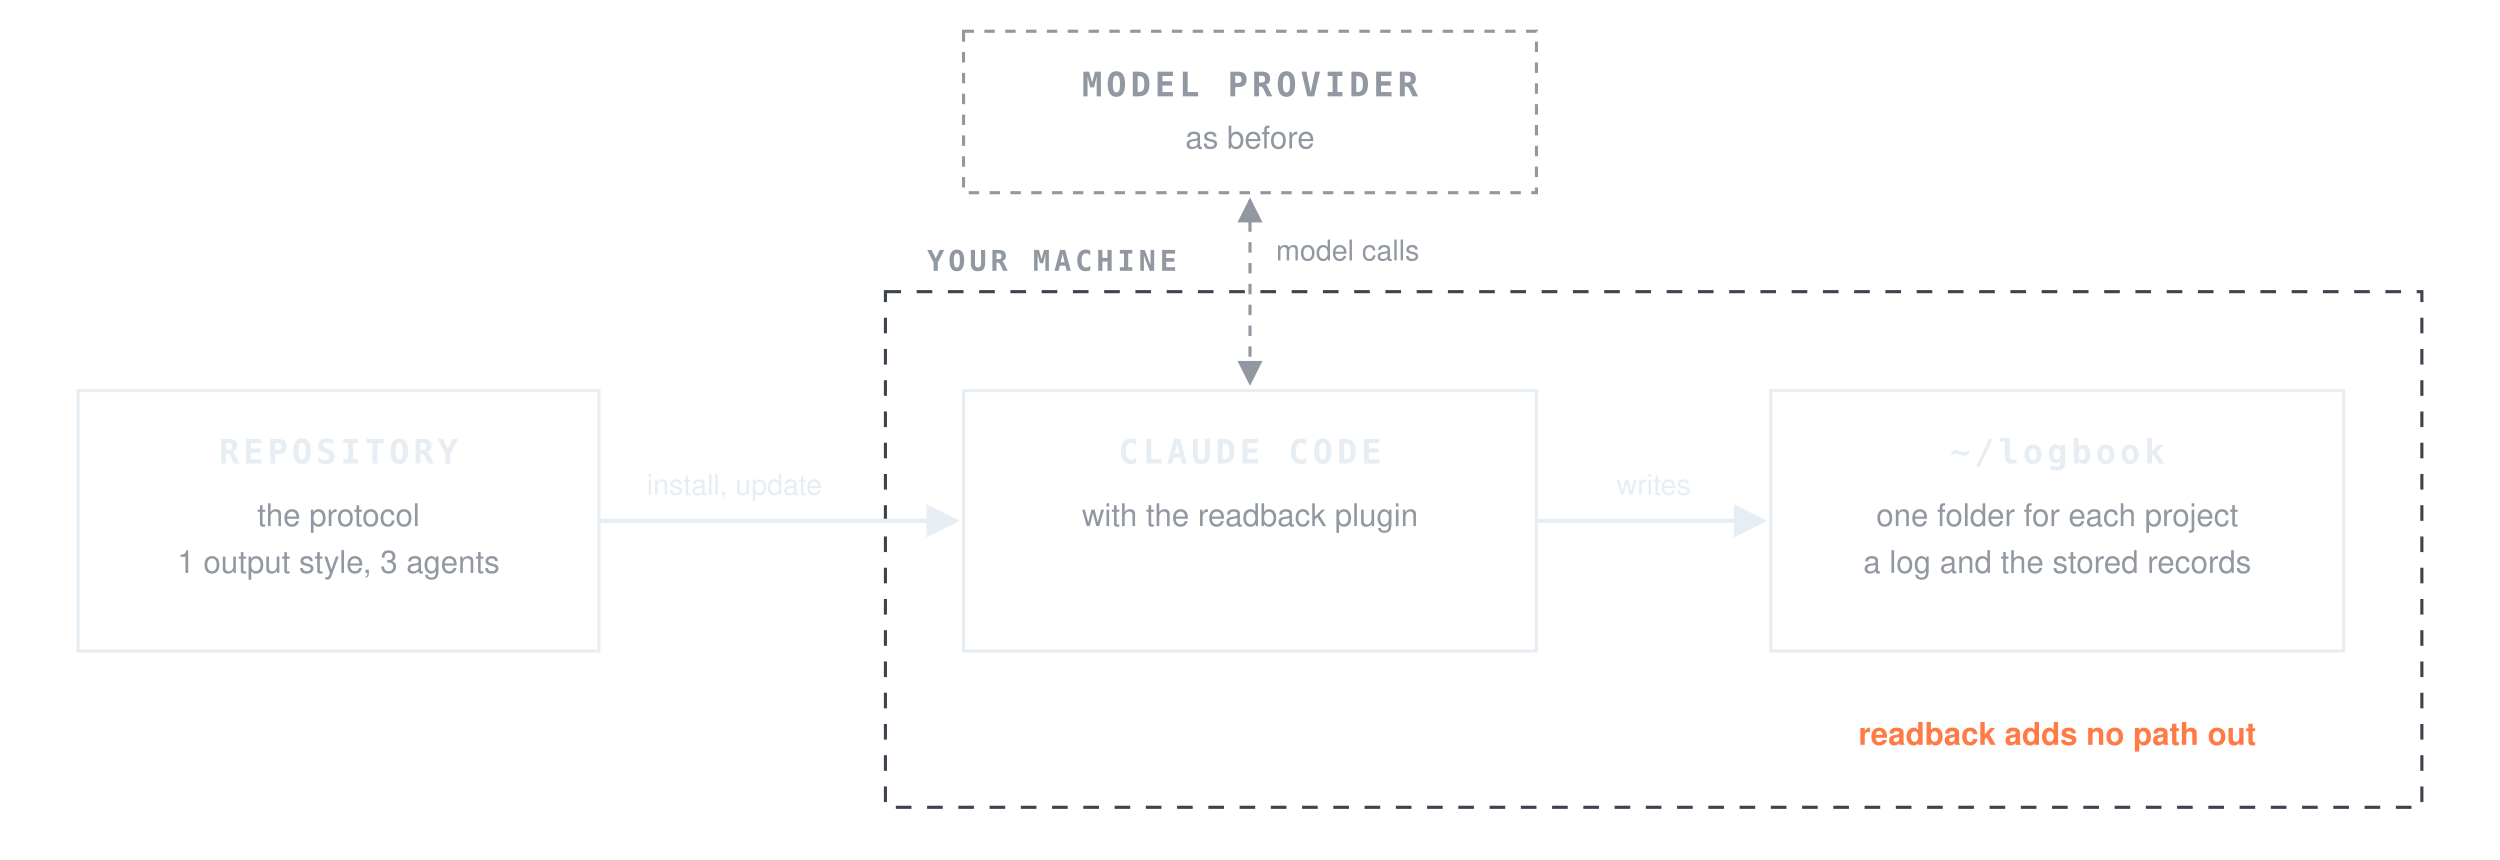
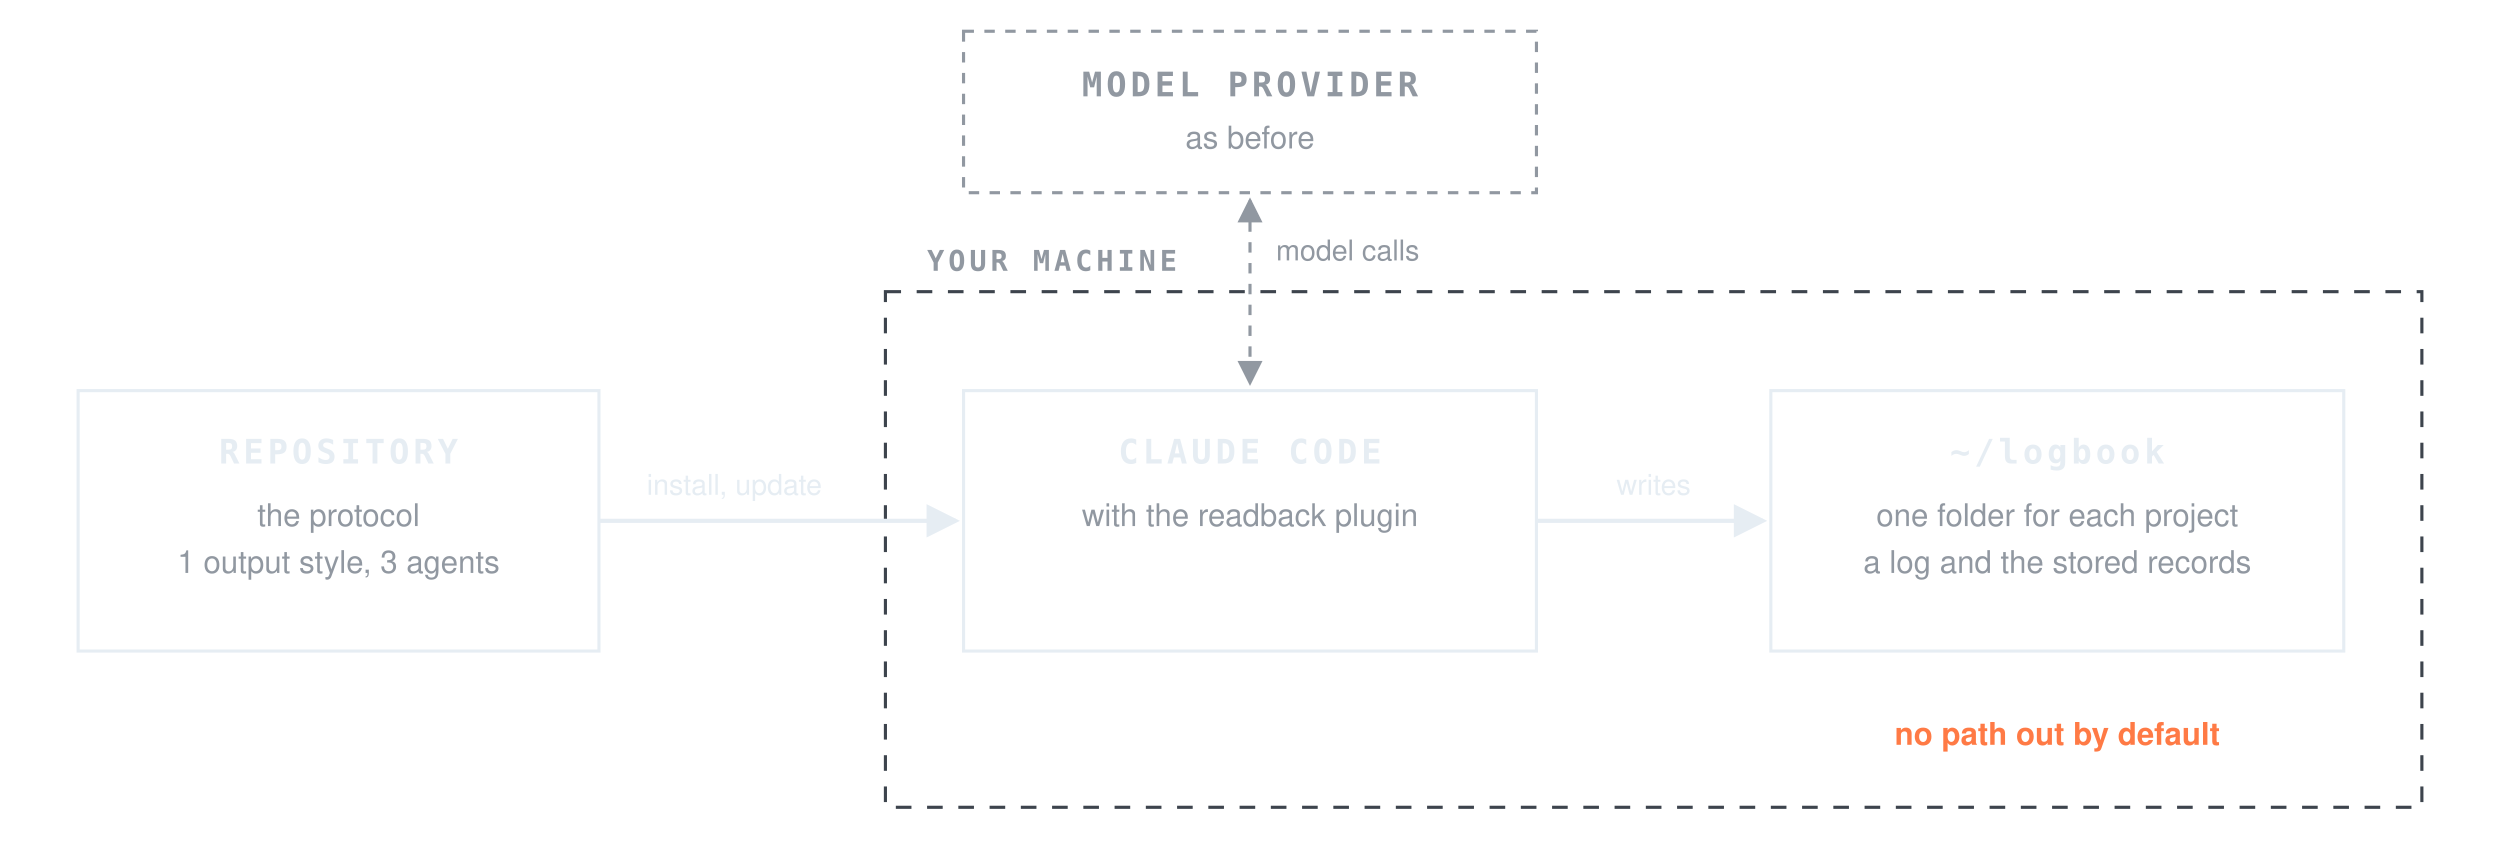
- <svg xmlns="http://www.w3.org/2000/svg" viewBox="0 0 960 330" width="960" height="330" role="img" aria-label="The repository installs rules into Claude Code. Claude Code writes records to a local logbook folder. readback adds no path out of the machine.">
+ <svg xmlns="http://www.w3.org/2000/svg" viewBox="0 0 960 330" width="960" height="330" role="img" aria-label="The repository installs rules into Claude Code. Claude Code writes records to a local logbook folder. By default readback adds no path out of the machine.">
  <defs>
    <marker id="a-fg" viewBox="0 0 8 8" refX="7" refY="4" markerWidth="8" markerHeight="8" orient="auto-start-reverse">
      <path d="M0,0 L8,4 L0,8 z" fill="#E6EDF3" />
    </marker>
    <marker id="a-accent" viewBox="0 0 8 8" refX="7" refY="4" markerWidth="8" markerHeight="8" orient="auto-start-reverse">
      <path d="M0,0 L8,4 L0,8 z" fill="#FF7A45" />
    </marker>
    <marker id="a-muted" viewBox="0 0 8 8" refX="7" refY="4" markerWidth="8" markerHeight="8" orient="auto-start-reverse">
      <path d="M0,0 L8,4 L0,8 z" fill="#9198A1" />
    </marker>
  </defs>
  <rect x="340" y="112" width="590" height="198" fill="none" stroke="#3D444D" stroke-width="1.2" stroke-dasharray="6 6" />
  <text x="356" y="104" fill="#9198A1" font-family="ui-monospace, SFMono-Regular, Menlo, Consolas, monospace" font-size="11" font-weight="700" text-anchor="start" letter-spacing="1.5">YOUR MACHINE</text>
  <rect x="30" y="150" width="200" height="100" fill="none" stroke="#E6EDF3" stroke-width="1.2" />
  <text x="130.0" y="178" fill="#E6EDF3" font-family="ui-monospace, SFMono-Regular, Menlo, Consolas, monospace" font-size="13" font-weight="700" text-anchor="middle" letter-spacing="1.5">REPOSITORY</text>
  <text x="130.0" y="202" fill="#9198A1" font-family="-apple-system, BlinkMacSystemFont, 'Segoe UI', Helvetica, Arial, sans-serif" font-size="12" font-weight="400" text-anchor="middle">the protocol</text>
  <text x="130.0" y="220" fill="#9198A1" font-family="-apple-system, BlinkMacSystemFont, 'Segoe UI', Helvetica, Arial, sans-serif" font-size="12" font-weight="400" text-anchor="middle">1 output style, 3 agents</text>
  <rect x="370" y="150" width="220" height="100" fill="none" stroke="#E6EDF3" stroke-width="1.2" />
  <text x="480.0" y="178" fill="#E6EDF3" font-family="ui-monospace, SFMono-Regular, Menlo, Consolas, monospace" font-size="13" font-weight="700" text-anchor="middle" letter-spacing="1.5">CLAUDE CODE</text>
  <text x="480.0" y="202" fill="#9198A1" font-family="-apple-system, BlinkMacSystemFont, 'Segoe UI', Helvetica, Arial, sans-serif" font-size="12" font-weight="400" text-anchor="middle">with the readback plugin</text>
  <rect x="680" y="150" width="220" height="100" fill="none" stroke="#E6EDF3" stroke-width="1.2" />
  <text x="790.0" y="178" fill="#E6EDF3" font-family="ui-monospace, SFMono-Regular, Menlo, Consolas, monospace" font-size="13" font-weight="700" text-anchor="middle" letter-spacing="1.5">~/logbook</text>
  <text x="790.0" y="202" fill="#9198A1" font-family="-apple-system, BlinkMacSystemFont, 'Segoe UI', Helvetica, Arial, sans-serif" font-size="12" font-weight="400" text-anchor="middle">one folder for each project</text>
  <text x="790.0" y="220" fill="#9198A1" font-family="-apple-system, BlinkMacSystemFont, 'Segoe UI', Helvetica, Arial, sans-serif" font-size="12" font-weight="400" text-anchor="middle">a log and the stored records</text>
  <rect x="370" y="12" width="220" height="62" fill="none" stroke="#9198A1" stroke-width="1.2" stroke-dasharray="4 4" />
  <text x="480.0" y="37" fill="#9198A1" font-family="ui-monospace, SFMono-Regular, Menlo, Consolas, monospace" font-size="13" font-weight="700" text-anchor="middle" letter-spacing="1.5">MODEL PROVIDER</text>
  <text x="480.0" y="57" fill="#9198A1" font-family="-apple-system, BlinkMacSystemFont, 'Segoe UI', Helvetica, Arial, sans-serif" font-size="12" font-weight="400" text-anchor="middle">as before</text>
  <line x1="230" y1="200" x2="367" y2="200" stroke="#E6EDF3" stroke-width="1.6" marker-end="url(#a-fg)" />
  <text x="282" y="190" fill="#E6EDF3" font-family="-apple-system, BlinkMacSystemFont, 'Segoe UI', Helvetica, Arial, sans-serif" font-size="11" font-weight="400" text-anchor="middle">install, update</text>
  <line x1="590" y1="200" x2="677" y2="200" stroke="#E6EDF3" stroke-width="1.6" marker-end="url(#a-fg)" />
  <text x="635" y="190" fill="#E6EDF3" font-family="-apple-system, BlinkMacSystemFont, 'Segoe UI', Helvetica, Arial, sans-serif" font-size="11" font-weight="400" text-anchor="middle">writes</text>
  <line x1="480" y1="77" x2="480" y2="147" stroke="#9198A1" stroke-width="1.2" stroke-dasharray="4 4" marker-start="url(#a-muted)" marker-end="url(#a-muted)" />
  <text x="490" y="100" fill="#9198A1" font-family="-apple-system, BlinkMacSystemFont, 'Segoe UI', Helvetica, Arial, sans-serif" font-size="11" font-weight="400" text-anchor="start">model calls</text>
-   <text x="790" y="286" fill="#FF7A45" font-family="-apple-system, BlinkMacSystemFont, 'Segoe UI', Helvetica, Arial, sans-serif" font-size="12" font-weight="600" text-anchor="middle">readback adds no path out</text>
+   <text x="790" y="286" fill="#FF7A45" font-family="-apple-system, BlinkMacSystemFont, 'Segoe UI', Helvetica, Arial, sans-serif" font-size="12" font-weight="600" text-anchor="middle">no path out by default</text>
</svg>
